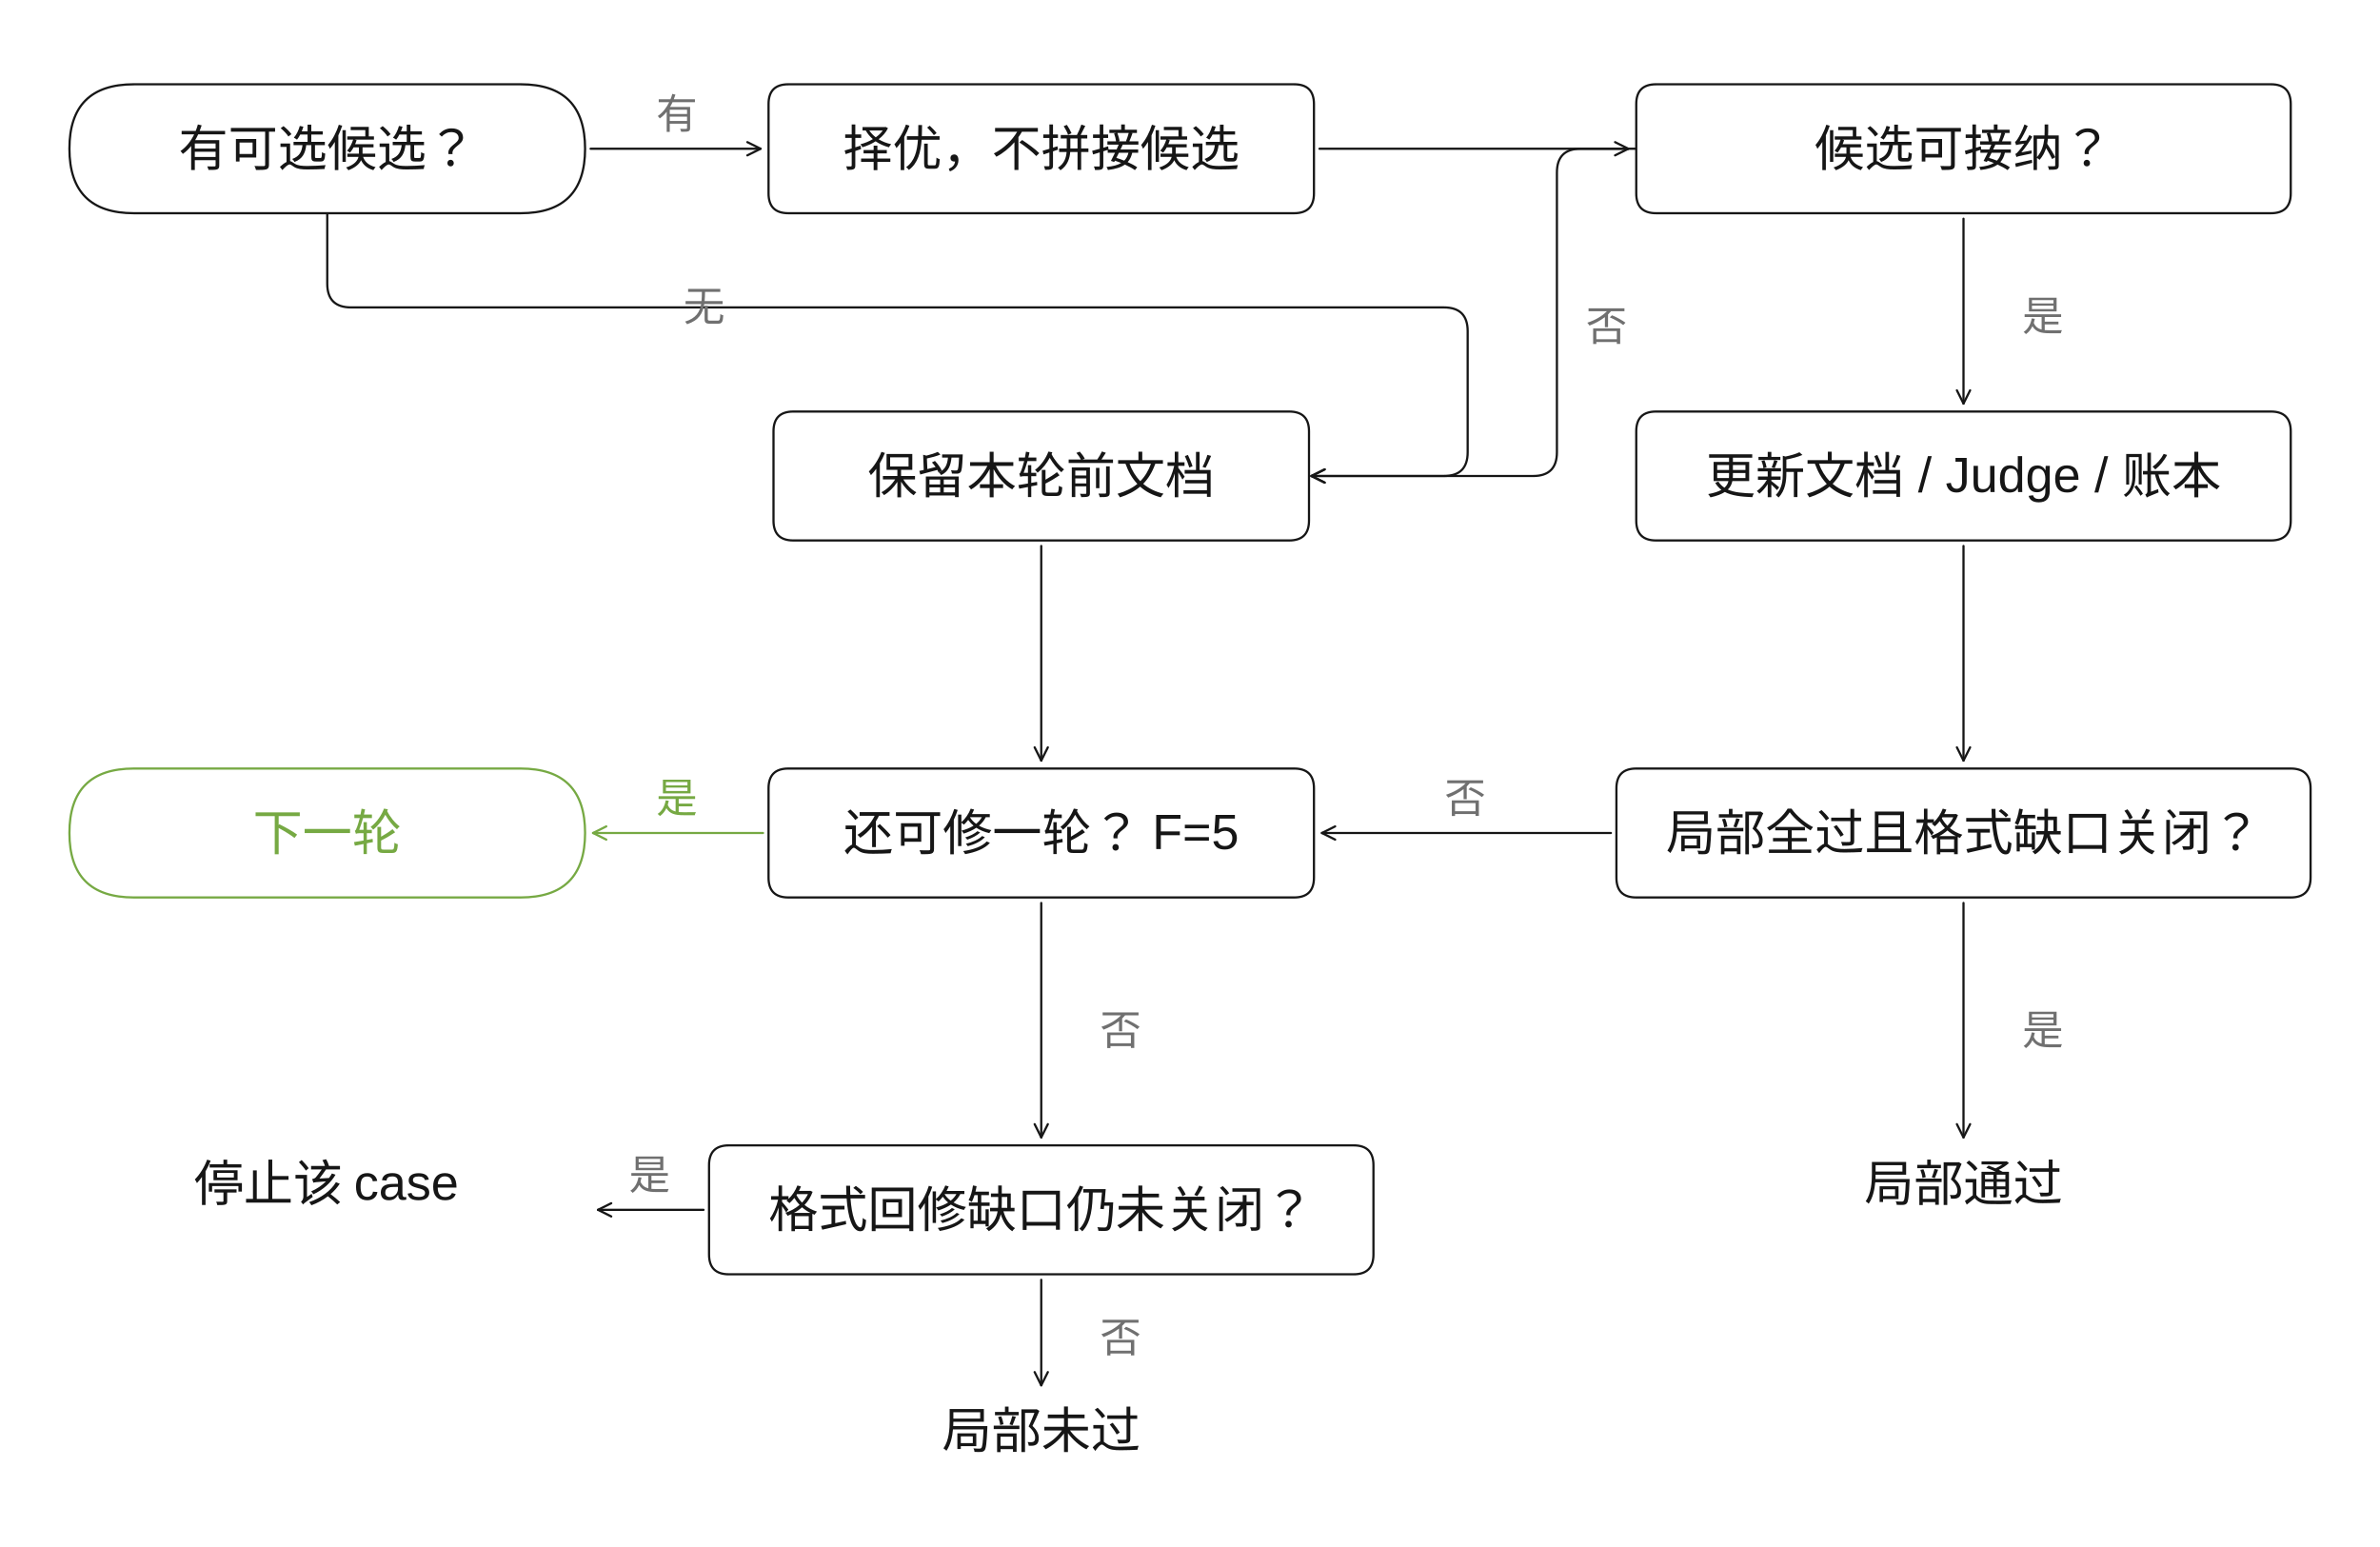
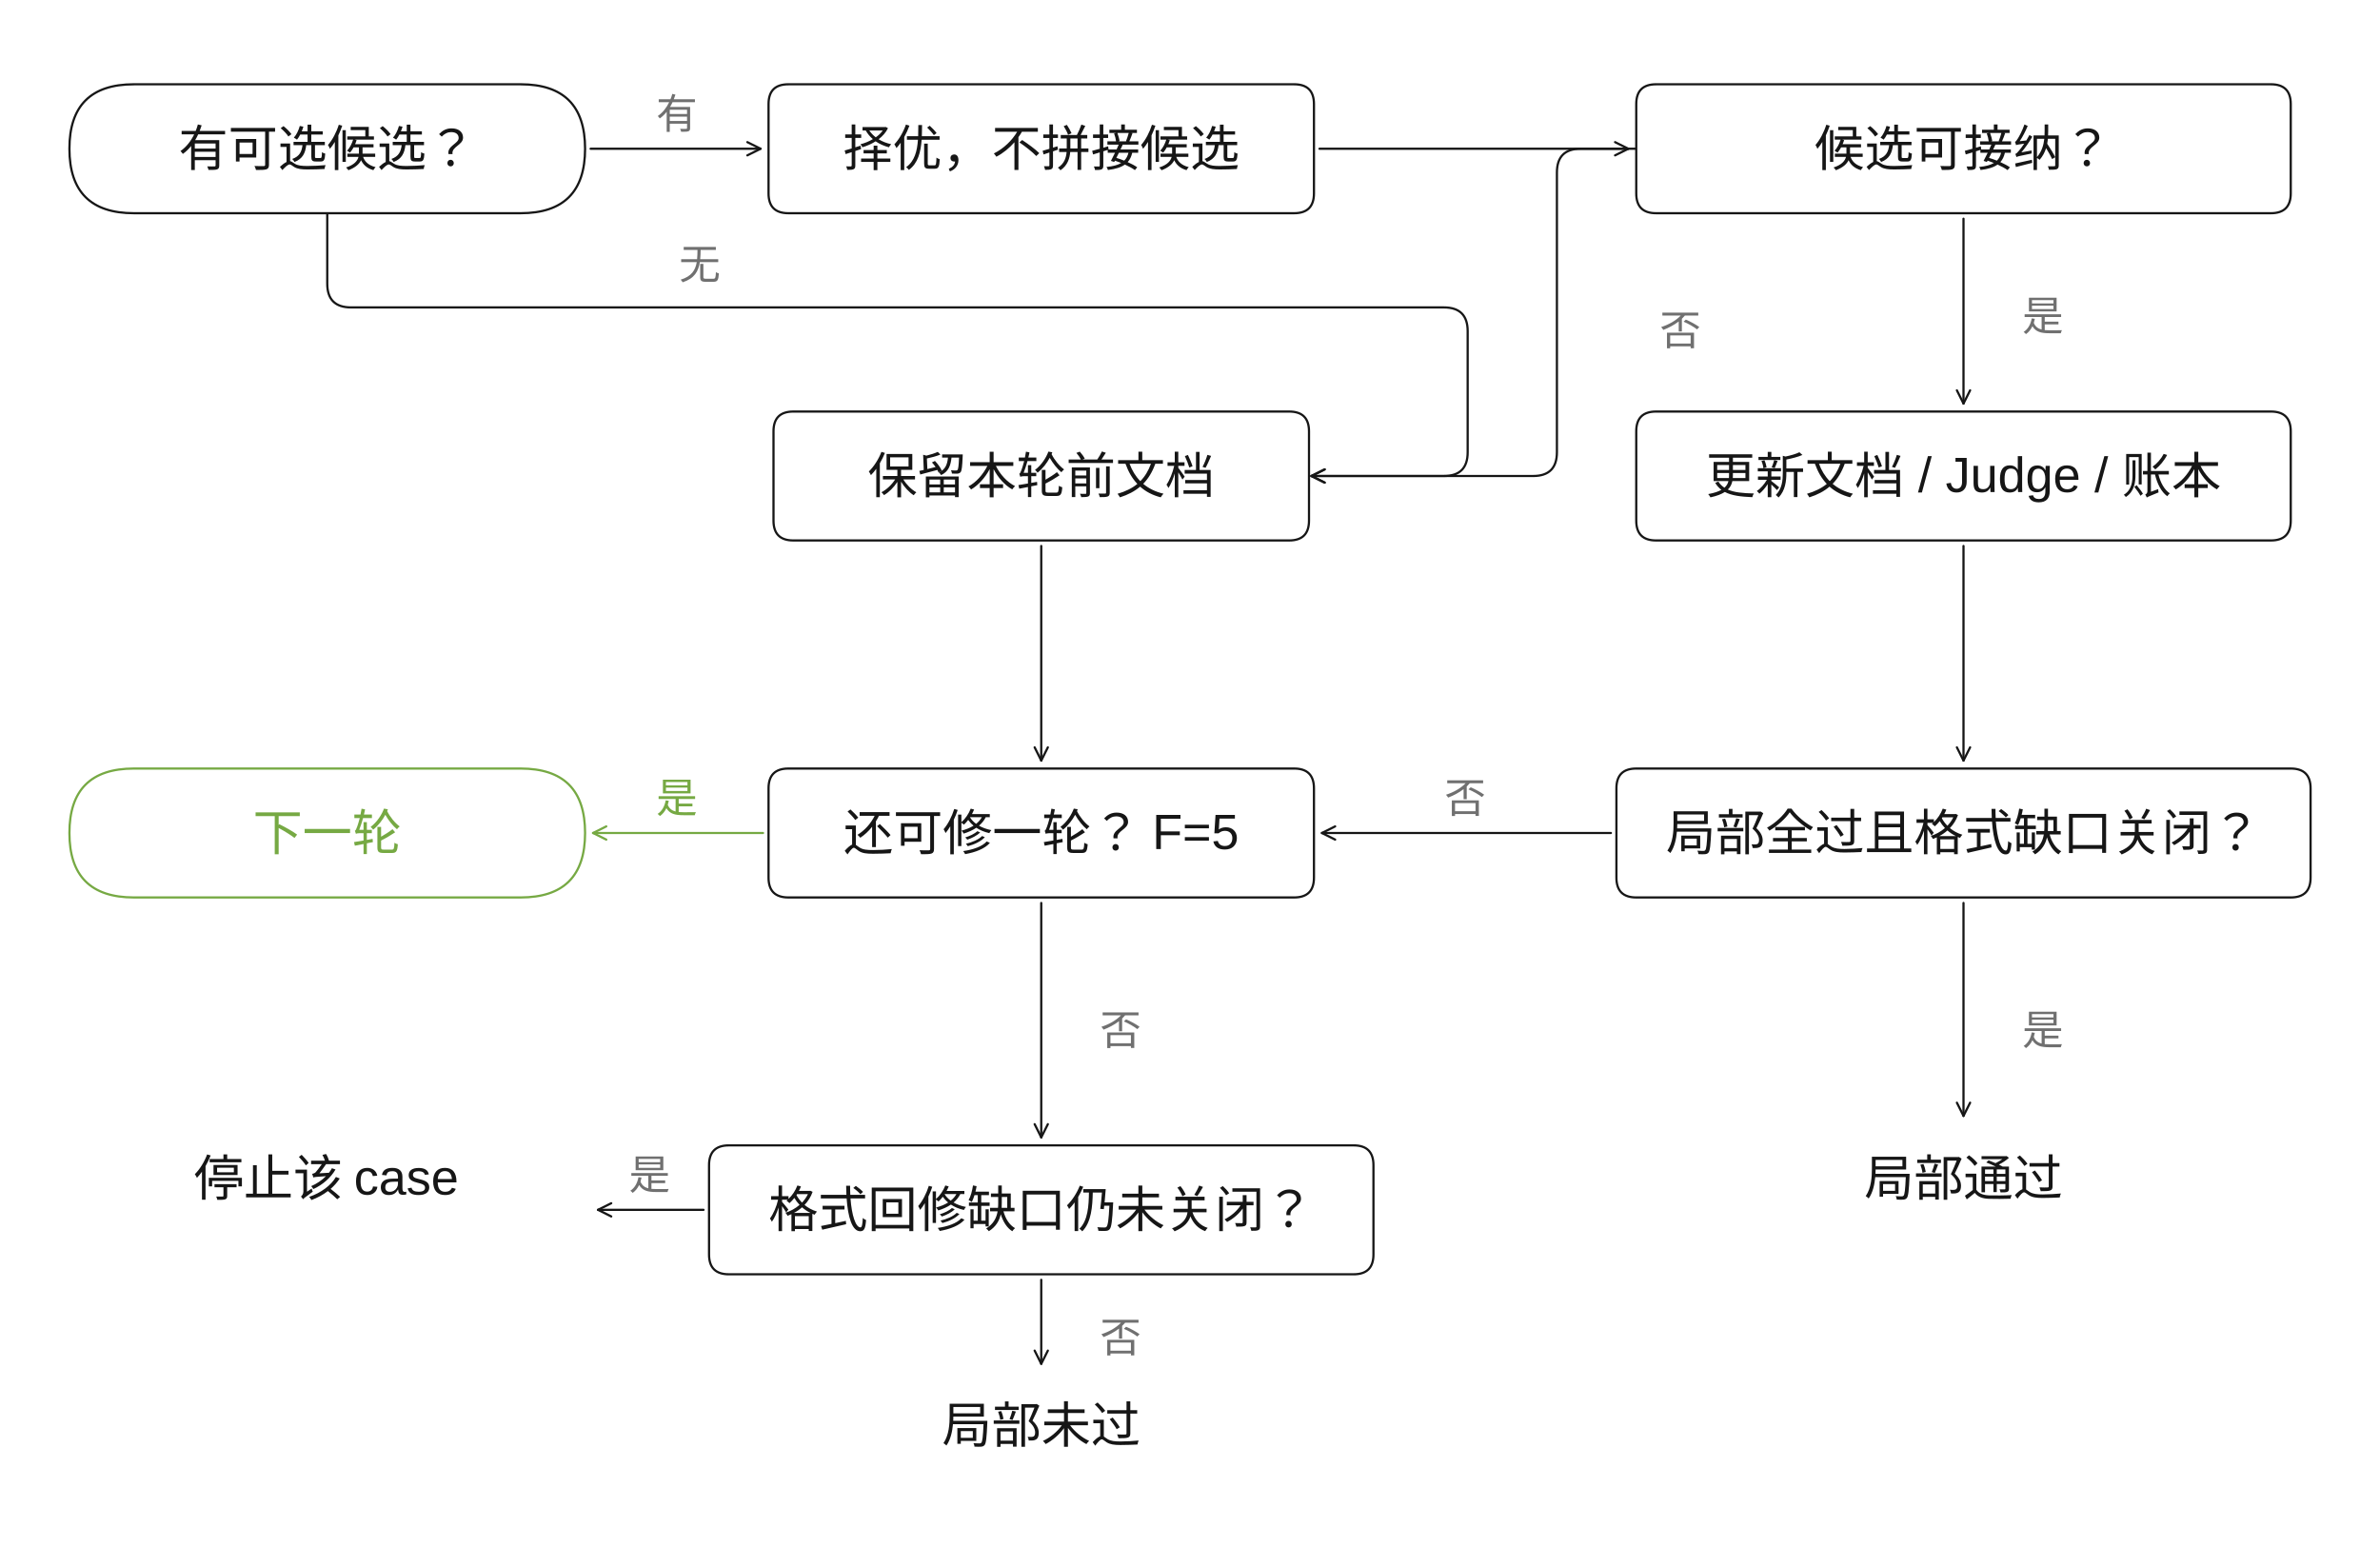
<svg xmlns="http://www.w3.org/2000/svg" width="864pt" height="561.6pt" viewBox="0 0 864 561.6" version="1.1" lang="zh">
  <defs>
    <style type="text/css">*{stroke-linejoin: round; stroke-linecap: butt}</style>
  </defs>
  <g id="figure_1">
    <g id="patch_1">
      <path d="M 0 561.6  L 864 561.6  L 864 0  L 0 0  z " style="fill: #ffffff" />
    </g>
    <g id="axes_1">
      <g id="patch_2">
        <path d="M 214.404 54  Q 245.703 54 276.107 54  " clip-path="url(#pa102ffc34d)" style="fill: none; stroke: #161616; stroke-width: 0.8; stroke-linecap: round" />
        <path d="M 271.307 51.6  L 276.107 54  L 271.307 56.4  " clip-path="url(#pa102ffc34d)" style="fill: none; stroke: #161616; stroke-width: 0.8; stroke-linecap: round" />
      </g>
      <g id="patch_3">
        <path d="M 479.003 54  Q 535.503 54 591.109 54  " clip-path="url(#pa102ffc34d)" style="fill: none; stroke: #161616; stroke-width: 0.8; stroke-linecap: round" />
        <path d="M 586.309 51.6  L 591.109 54  L 586.309 56.4  " clip-path="url(#pa102ffc34d)" style="fill: none; stroke: #161616; stroke-width: 0.8; stroke-linecap: round" />
      </g>
      <g id="patch_4">
        <path d="M 118.8 77.4  L 118.8 102.96  Q 118.8 111.6 127.44 111.6  L 524.16 111.6  Q 532.8 111.6 532.8 120.24  L 532.8 164.16  Q 532.8 172.8 524.16 172.8  L 476.094 172.8  " clip-path="url(#pa102ffc34d)" style="fill: none; stroke: #161616; stroke-width: 0.8; stroke-linecap: round" />
        <path d="M 480.894 175.2  L 476.094 172.8  L 480.894 170.4  " clip-path="url(#pa102ffc34d)" style="fill: none; stroke: #161616; stroke-width: 0.8; stroke-linecap: round" />
      </g>
      <g id="patch_5">
        <path d="M 712.8 79.4  Q 712.8 113.398 712.8 146.502  " clip-path="url(#pa102ffc34d)" style="fill: none; stroke: #161616; stroke-width: 0.8; stroke-linecap: round" />
        <path d="M 715.2 141.702  L 712.8 146.502  L 710.4 141.702  " clip-path="url(#pa102ffc34d)" style="fill: none; stroke: #161616; stroke-width: 0.8; stroke-linecap: round" />
      </g>
      <g id="patch_6">
        <path d="M 594 54  L 573.84 54  Q 565.2 54 565.2 62.64  L 565.2 164.16  Q 565.2 172.8 556.56 172.8  L 476.094 172.8  " clip-path="url(#pa102ffc34d)" style="fill: none; stroke: #161616; stroke-width: 0.8; stroke-linecap: round" />
        <path d="M 480.894 175.2  L 476.094 172.8  L 480.894 170.4  " clip-path="url(#pa102ffc34d)" style="fill: none; stroke: #161616; stroke-width: 0.8; stroke-linecap: round" />
      </g>
      <g id="patch_7">
        <path d="M 712.8 198.199  Q 712.8 237.601 712.8 276.108  " clip-path="url(#pa102ffc34d)" style="fill: none; stroke: #161616; stroke-width: 0.8; stroke-linecap: round" />
        <path d="M 715.2 271.308  L 712.8 276.108  L 710.4 271.308  " clip-path="url(#pa102ffc34d)" style="fill: none; stroke: #161616; stroke-width: 0.8; stroke-linecap: round" />
      </g>
      <g id="patch_8">
-         <path d="M 712.8 327.802  Q 712.8 370.801 712.8 412.905  " clip-path="url(#pa102ffc34d)" style="fill: none; stroke: #161616; stroke-width: 0.8; stroke-linecap: round" />
-         <path d="M 715.2 408.105  L 712.8 412.905  L 710.4 408.105  " clip-path="url(#pa102ffc34d)" style="fill: none; stroke: #161616; stroke-width: 0.8; stroke-linecap: round" />
+         <path d="M 712.8 327.802  Q 712.8 370.801 712.8 405.105  " clip-path="url(#pa102ffc34d)" style="fill: none; stroke: #161616; stroke-width: 0.8; stroke-linecap: round" />
+         <path d="M 715.2 400.305  L 712.8 405.105  L 710.4 400.305  " clip-path="url(#pa102ffc34d)" style="fill: none; stroke: #161616; stroke-width: 0.8; stroke-linecap: round" />
      </g>
      <g id="patch_9">
        <path d="M 584.8 302.4  Q 531.898 302.4 479.891 302.4  " clip-path="url(#pa102ffc34d)" style="fill: none; stroke: #161616; stroke-width: 0.8; stroke-linecap: round" />
        <path d="M 484.691 304.8  L 479.891 302.4  L 484.691 300  " clip-path="url(#pa102ffc34d)" style="fill: none; stroke: #161616; stroke-width: 0.8; stroke-linecap: round" />
      </g>
      <g id="patch_10">
        <path d="M 378 198.199  Q 378 237.601 378 276.108  " clip-path="url(#pa102ffc34d)" style="fill: none; stroke: #161616; stroke-width: 0.8; stroke-linecap: round" />
        <path d="M 380.4 271.308  L 378 276.108  L 375.6 271.308  " clip-path="url(#pa102ffc34d)" style="fill: none; stroke: #161616; stroke-width: 0.8; stroke-linecap: round" />
      </g>
      <g id="patch_11">
        <path d="M 276.996 302.4  Q 245.697 302.4 215.293 302.4  " clip-path="url(#pa102ffc34d)" style="fill: none; stroke: #76a943; stroke-width: 0.8; stroke-linecap: round" />
        <path d="M 220.093 304.8  L 215.293 302.4  L 220.093 300  " clip-path="url(#pa102ffc34d)" style="fill: none; stroke: #76a943; stroke-width: 0.8; stroke-linecap: round" />
      </g>
      <g id="patch_12">
        <path d="M 378 327.802  Q 378 370.801 378 412.905  " clip-path="url(#pa102ffc34d)" style="fill: none; stroke: #161616; stroke-width: 0.8; stroke-linecap: round" />
        <path d="M 380.4 408.105  L 378 412.905  L 375.6 408.105  " clip-path="url(#pa102ffc34d)" style="fill: none; stroke: #161616; stroke-width: 0.8; stroke-linecap: round" />
      </g>
      <g id="patch_13">
        <path d="M 255.399 439.2  Q 235.799 439.2 217.094 439.2  " clip-path="url(#pa102ffc34d)" style="fill: none; stroke: #161616; stroke-width: 0.8; stroke-linecap: round" />
        <path d="M 221.894 441.6  L 217.094 439.2  L 221.894 436.8  " clip-path="url(#pa102ffc34d)" style="fill: none; stroke: #161616; stroke-width: 0.8; stroke-linecap: round" />
      </g>
      <g id="patch_14">
-         <path d="M 378 464.601  Q 378 484.201 378 502.906  " clip-path="url(#pa102ffc34d)" style="fill: none; stroke: #161616; stroke-width: 0.8; stroke-linecap: round" />
-         <path d="M 380.4 498.106  L 378 502.906  L 375.6 498.106  " clip-path="url(#pa102ffc34d)" style="fill: none; stroke: #161616; stroke-width: 0.8; stroke-linecap: round" />
+         <path d="M 378 464.601  Q 378 484.201 378 495.106  " clip-path="url(#pa102ffc34d)" style="fill: none; stroke: #161616; stroke-width: 0.8; stroke-linecap: round" />
+         <path d="M 380.4 490.306  L 378 495.106  L 375.6 490.306  " clip-path="url(#pa102ffc34d)" style="fill: none; stroke: #161616; stroke-width: 0.8; stroke-linecap: round" />
      </g>
      <g id="patch_15">
        <path d="M 48.6 30.6  L 189 30.6  Q 212.4 30.6 212.4 54  L 212.4 54  Q 212.4 77.4 189 77.4  L 48.6 77.4  Q 25.2 77.4 25.2 54  L 25.2 54  Q 25.2 30.6 48.6 30.6  z " clip-path="url(#pa102ffc34d)" style="fill: #ffffff; stroke: #161616; stroke-width: 0.8; stroke-linejoin: miter" />
      </g>
      <g id="patch_16">
        <path d="M 286.2 30.6  L 469.8 30.6  Q 477 30.6 477 37.8  L 477 70.2  Q 477 77.4 469.8 77.4  L 286.2 77.4  Q 279 77.4 279 70.2  L 279 37.8  Q 279 30.6 286.2 30.6  z " clip-path="url(#pa102ffc34d)" style="fill: #ffffff; stroke: #161616; stroke-width: 0.8; stroke-linejoin: miter" />
      </g>
      <g id="patch_17">
        <path d="M 601.2 30.6  L 824.4 30.6  Q 831.6 30.6 831.6 37.8  L 831.6 70.2  Q 831.6 77.4 824.4 77.4  L 601.2 77.4  Q 594 77.4 594 70.2  L 594 37.8  Q 594 30.6 601.2 30.6  z " clip-path="url(#pa102ffc34d)" style="fill: #ffffff; stroke: #161616; stroke-width: 0.8; stroke-linejoin: miter" />
      </g>
      <g id="patch_18">
        <path d="M 601.2 149.4  L 824.4 149.4  Q 831.6 149.4 831.6 156.6  L 831.6 189  Q 831.6 196.2 824.4 196.2  L 601.2 196.2  Q 594 196.2 594 189  L 594 156.6  Q 594 149.4 601.2 149.4  z " clip-path="url(#pa102ffc34d)" style="fill: #ffffff; stroke: #161616; stroke-width: 0.8; stroke-linejoin: miter" />
      </g>
      <g id="patch_19">
        <path d="M 288 149.4  L 468 149.4  Q 475.2 149.4 475.2 156.6  L 475.2 189  Q 475.2 196.2 468 196.2  L 288 196.2  Q 280.8 196.2 280.8 189  L 280.8 156.6  Q 280.8 149.4 288 149.4  z " clip-path="url(#pa102ffc34d)" style="fill: #ffffff; stroke: #161616; stroke-width: 0.8; stroke-linejoin: miter" />
      </g>
      <g id="patch_20">
        <path d="M 594 279  L 831.6 279  Q 838.8 279 838.8 286.2  L 838.8 318.6  Q 838.8 325.8 831.6 325.8  L 594 325.8  Q 586.8 325.8 586.8 318.6  L 586.8 286.2  Q 586.8 279 594 279  z " clip-path="url(#pa102ffc34d)" style="fill: #ffffff; stroke: #161616; stroke-width: 0.8; stroke-linejoin: miter" />
      </g>
      <g id="patch_21">
        <path d="M 286.2 279  L 469.8 279  Q 477 279 477 286.2  L 477 318.6  Q 477 325.8 469.8 325.8  L 286.2 325.8  Q 279 325.8 279 318.6  L 279 286.2  Q 279 279 286.2 279  z " clip-path="url(#pa102ffc34d)" style="fill: #ffffff; stroke: #161616; stroke-width: 0.8; stroke-linejoin: miter" />
      </g>
      <g id="patch_22">
        <path d="M 48.6 279  L 189 279  Q 212.4 279 212.4 302.4  L 212.4 302.4  Q 212.4 325.8 189 325.8  L 48.6 325.8  Q 25.2 325.8 25.2 302.4  L 25.2 302.4  Q 25.2 279 48.6 279  z " clip-path="url(#pa102ffc34d)" style="fill: #ffffff; stroke: #76a943; stroke-width: 0.8; stroke-linejoin: miter" />
      </g>
      <g id="patch_23">
        <path d="M 264.6 415.8  L 491.4 415.8  Q 498.6 415.8 498.6 423  L 498.6 455.4  Q 498.6 462.6 491.4 462.6  L 264.6 462.6  Q 257.4 462.6 257.4 455.4  L 257.4 423  Q 257.4 415.8 264.6 415.8  z " clip-path="url(#pa102ffc34d)" style="fill: #ffffff; stroke: #161616; stroke-width: 0.8; stroke-linejoin: miter" />
      </g>
      <g id="text_1">
-         <text x="118.8" y="60.3" font-size="18" font-family="Arial, PingFang SC, Hiragino Sans, Microsoft YaHei, sans-serif" fill="#161616" aria-label="有可选候选？" data-type-role="primary" text-anchor="middle">
+         <text x="118.8" y="60.3" font-size="18" font-family="Arial, PingFang SC, Hiragino Sans, Microsoft YaHei, sans-serif" fill="#161616" data-node-box="patch_15" aria-label="有可选候选？" data-type-role="primary" text-anchor="middle">
          <tspan x="118.8" dy="0">有可选候选？</tspan>
        </text>
      </g>
      <g id="text_2">
-         <text x="378" y="60.3" font-size="18" font-family="Arial, PingFang SC, Hiragino Sans, Microsoft YaHei, sans-serif" fill="#161616" aria-label="择优，不拼接候选" data-type-role="primary" text-anchor="middle">
+         <text x="378" y="60.3" font-size="18" font-family="Arial, PingFang SC, Hiragino Sans, Microsoft YaHei, sans-serif" fill="#161616" data-node-box="patch_16" aria-label="择优，不拼接候选" data-type-role="primary" text-anchor="middle">
          <tspan x="378" dy="0">择优，不拼接候选</tspan>
        </text>
      </g>
      <g id="text_3">
-         <text x="712.8" y="60.3" font-size="18" font-family="Arial, PingFang SC, Hiragino Sans, Microsoft YaHei, sans-serif" fill="#161616" aria-label="候选可接纳？" data-type-role="primary" text-anchor="middle">
+         <text x="712.8" y="60.3" font-size="18" font-family="Arial, PingFang SC, Hiragino Sans, Microsoft YaHei, sans-serif" fill="#161616" data-node-box="patch_17" aria-label="候选可接纳？" data-type-role="primary" text-anchor="middle">
          <tspan x="712.8" dy="0">候选可接纳？</tspan>
        </text>
      </g>
      <g id="text_4">
-         <text x="712.8" y="179.1" font-size="18" font-family="Arial, PingFang SC, Hiragino Sans, Microsoft YaHei, sans-serif" fill="#161616" aria-label="更新文档 / Judge / 账本" data-type-role="primary" text-anchor="middle">
+         <text x="712.8" y="179.1" font-size="18" font-family="Arial, PingFang SC, Hiragino Sans, Microsoft YaHei, sans-serif" fill="#161616" data-node-box="patch_18" aria-label="更新文档 / Judge / 账本" data-type-role="primary" text-anchor="middle">
          <tspan x="712.8" dy="0">更新文档 / Judge / 账本</tspan>
        </text>
      </g>
      <g id="text_5">
-         <text x="378" y="179.1" font-size="18" font-family="Arial, PingFang SC, Hiragino Sans, Microsoft YaHei, sans-serif" fill="#161616" aria-label="保留本轮前文档" data-type-role="primary" text-anchor="middle">
+         <text x="378" y="179.1" font-size="18" font-family="Arial, PingFang SC, Hiragino Sans, Microsoft YaHei, sans-serif" fill="#161616" data-node-box="patch_19" aria-label="保留本轮前文档" data-type-role="primary" text-anchor="middle">
          <tspan x="378" dy="0">保留本轮前文档</tspan>
        </text>
      </g>
      <g id="text_6">
-         <text x="712.8" y="308.7" font-size="18" font-family="Arial, PingFang SC, Hiragino Sans, Microsoft YaHei, sans-serif" fill="#161616" aria-label="局部全过且格式缺口关闭？" data-type-role="primary" text-anchor="middle">
+         <text x="712.8" y="308.7" font-size="18" font-family="Arial, PingFang SC, Hiragino Sans, Microsoft YaHei, sans-serif" fill="#161616" data-node-box="patch_20" aria-label="局部全过且格式缺口关闭？" data-type-role="primary" text-anchor="middle">
          <tspan x="712.8" dy="0">局部全过且格式缺口关闭？</tspan>
        </text>
      </g>
      <g id="text_7">
-         <text x="712.8" y="436.006" font-size="18" font-family="Arial, PingFang SC, Hiragino Sans, Microsoft YaHei, sans-serif" fill="#161616" aria-label="局部通过" data-type-role="primary" text-anchor="middle">
+         <text x="712.8" y="434.106" font-size="18" font-family="Arial, PingFang SC, Hiragino Sans, Microsoft YaHei, sans-serif" fill="#161616" aria-label="局部通过" data-type-role="primary" text-anchor="middle">
          <tspan x="712.8" dy="0">局部通过</tspan>
        </text>
      </g>
      <g id="text_8">
-         <text x="378" y="308.7" font-size="18" font-family="Arial, PingFang SC, Hiragino Sans, Microsoft YaHei, sans-serif" fill="#161616" aria-label="还可修一轮？ F=5" data-type-role="primary" text-anchor="middle">
+         <text x="378" y="308.7" font-size="18" font-family="Arial, PingFang SC, Hiragino Sans, Microsoft YaHei, sans-serif" fill="#161616" data-node-box="patch_21" aria-label="还可修一轮？ F=5" data-type-role="primary" text-anchor="middle">
          <tspan x="378" dy="0">还可修一轮？ F=5</tspan>
        </text>
      </g>
      <g id="text_9">
-         <text x="118.8" y="308.7" font-size="18" font-family="Arial, PingFang SC, Hiragino Sans, Microsoft YaHei, sans-serif" fill="#76a943" aria-label="下一轮" data-type-role="primary" text-anchor="middle">
+         <text x="118.8" y="308.7" font-size="18" font-family="Arial, PingFang SC, Hiragino Sans, Microsoft YaHei, sans-serif" fill="#76a943" data-node-box="patch_22" aria-label="下一轮" data-type-role="primary" text-anchor="middle">
          <tspan x="118.8" dy="0">下一轮</tspan>
        </text>
      </g>
      <g id="text_10">
-         <text x="378" y="445.5" font-size="18" font-family="Arial, PingFang SC, Hiragino Sans, Microsoft YaHei, sans-serif" fill="#161616" aria-label="格式回修缺口仍未关闭？" data-type-role="primary" text-anchor="middle">
+         <text x="378" y="445.5" font-size="18" font-family="Arial, PingFang SC, Hiragino Sans, Microsoft YaHei, sans-serif" fill="#161616" data-node-box="patch_23" aria-label="格式回修缺口仍未关闭？" data-type-role="primary" text-anchor="middle">
          <tspan x="378" dy="0">格式回修缺口仍未关闭？</tspan>
        </text>
      </g>
      <g id="text_11">
-         <text x="118.474" y="436.03" font-size="18" font-family="Arial, PingFang SC, Hiragino Sans, Microsoft YaHei, sans-serif" fill="#161616" aria-label="停止该 case" data-type-role="primary" text-anchor="middle">
+         <text x="118.474" y="434.13" font-size="18" font-family="Arial, PingFang SC, Hiragino Sans, Microsoft YaHei, sans-serif" fill="#161616" aria-label="停止该 case" data-type-role="primary" text-anchor="middle">
          <tspan x="118.474" dy="0">停止该 case</tspan>
        </text>
      </g>
      <g id="text_12">
-         <text x="378" y="525.691" font-size="18" font-family="Arial, PingFang SC, Hiragino Sans, Microsoft YaHei, sans-serif" fill="#161616" aria-label="局部未过" data-type-role="primary" text-anchor="middle">
+         <text x="378" y="523.791" font-size="18" font-family="Arial, PingFang SC, Hiragino Sans, Microsoft YaHei, sans-serif" fill="#161616" aria-label="局部未过" data-type-role="primary" text-anchor="middle">
          <tspan x="378" dy="0">局部未过</tspan>
        </text>
      </g>
      <g id="text_13">
        <text x="245.7" y="46.679" font-size="15" font-family="Arial, PingFang SC, Hiragino Sans, Microsoft YaHei, sans-serif" fill="#707070" aria-label="有" data-type-role="secondary" text-anchor="middle">
          <tspan x="245.7" dy="0">有</tspan>
        </text>
      </g>
      <g id="text_14">
-         <text x="255.6" y="116.471" font-size="15" font-family="Arial, PingFang SC, Hiragino Sans, Microsoft YaHei, sans-serif" fill="#707070" aria-label="无" data-type-role="secondary" text-anchor="middle">
-           <tspan x="255.6" dy="0">无</tspan>
+         <text x="254" y="101.25" font-size="15" font-family="Arial, PingFang SC, Hiragino Sans, Microsoft YaHei, sans-serif" fill="#707070" data-layout-label="true" aria-label="无" data-type-role="secondary" text-anchor="middle">
+           <tspan x="254" dy="0">无</tspan>
        </text>
      </g>
      <g id="text_15">
        <text x="741.6" y="120.071" font-size="15" font-family="Arial, PingFang SC, Hiragino Sans, Microsoft YaHei, sans-serif" fill="#707070" aria-label="是" data-type-role="secondary" text-anchor="middle">
          <tspan x="741.6" dy="0">是</tspan>
        </text>
      </g>
      <g id="text_16">
-         <text x="583.2" y="123.671" font-size="15" font-family="Arial, PingFang SC, Hiragino Sans, Microsoft YaHei, sans-serif" fill="#707070" aria-label="否" data-type-role="secondary" text-anchor="middle">
-           <tspan x="583.2" dy="0">否</tspan>
+         <text x="610" y="125.25" font-size="15" font-family="Arial, PingFang SC, Hiragino Sans, Microsoft YaHei, sans-serif" fill="#707070" data-layout-label="true" aria-label="否" data-type-role="secondary" text-anchor="middle">
+           <tspan x="610" dy="0">否</tspan>
        </text>
      </g>
      <g id="text_17">
        <text x="741.6" y="379.271" font-size="15" font-family="Arial, PingFang SC, Hiragino Sans, Microsoft YaHei, sans-serif" fill="#707070" aria-label="是" data-type-role="secondary" text-anchor="middle">
          <tspan x="741.6" dy="0">是</tspan>
        </text>
      </g>
      <g id="text_18">
        <text x="531.9" y="295.031" font-size="15" font-family="Arial, PingFang SC, Hiragino Sans, Microsoft YaHei, sans-serif" fill="#707070" aria-label="否" data-type-role="secondary" text-anchor="middle">
          <tspan x="531.9" dy="0">否</tspan>
        </text>
      </g>
      <g id="text_19">
        <text x="245.7" y="295.031" font-size="15" font-family="Arial, PingFang SC, Hiragino Sans, Microsoft YaHei, sans-serif" fill="#76a943" aria-label="是" data-type-role="secondary" text-anchor="middle">
          <tspan x="245.7" dy="0">是</tspan>
        </text>
      </g>
      <g id="text_20">
        <text x="406.8" y="379.271" font-size="15" font-family="Arial, PingFang SC, Hiragino Sans, Microsoft YaHei, sans-serif" fill="#707070" aria-label="否" data-type-role="secondary" text-anchor="middle">
          <tspan x="406.8" dy="0">否</tspan>
        </text>
      </g>
      <g id="text_21">
        <text x="235.8" y="431.831" font-size="15" font-family="Arial, PingFang SC, Hiragino Sans, Microsoft YaHei, sans-serif" fill="#707070" aria-label="是" data-type-role="secondary" text-anchor="middle">
          <tspan x="235.8" dy="0">是</tspan>
        </text>
      </g>
      <g id="text_22">
        <text x="406.8" y="490.871" font-size="15" font-family="Arial, PingFang SC, Hiragino Sans, Microsoft YaHei, sans-serif" fill="#707070" aria-label="否" data-type-role="secondary" text-anchor="middle">
          <tspan x="406.8" dy="0">否</tspan>
        </text>
      </g>
    </g>
  </g>
  <defs>
    <clipPath id="pa102ffc34d">
      <rect x="0" y="0" width="864" height="561.6" />
    </clipPath>
  </defs>
</svg>
